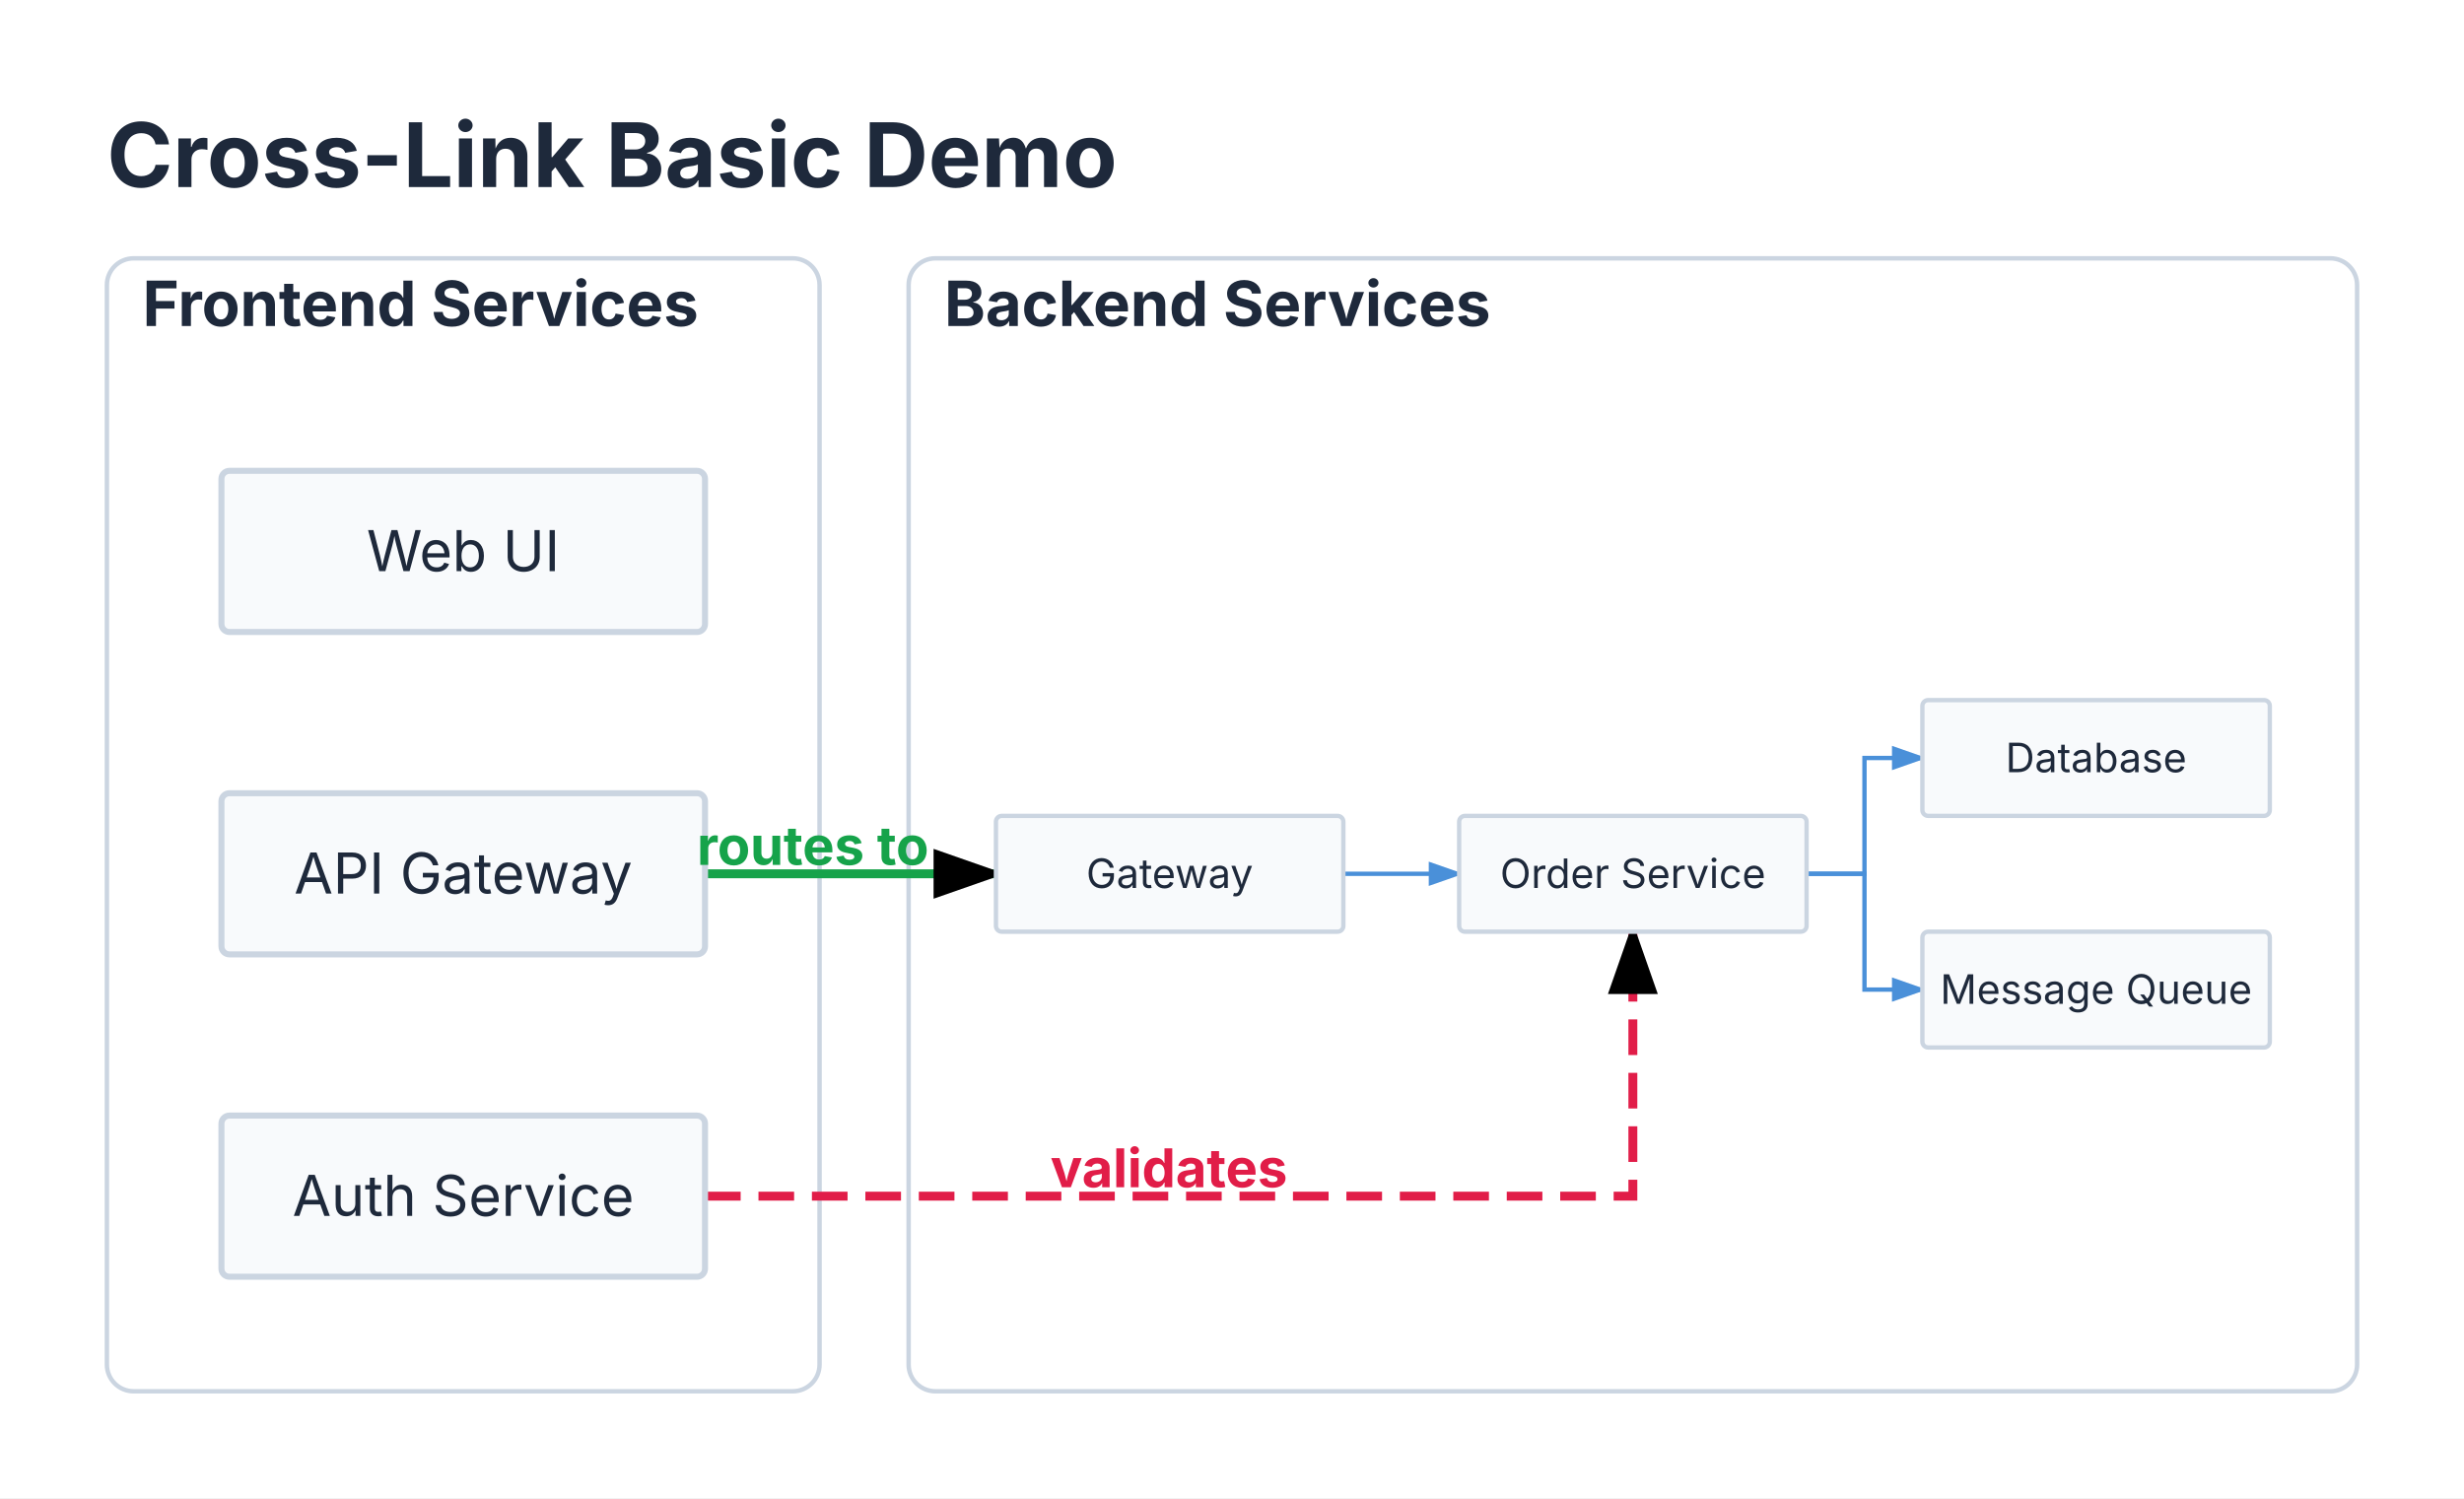
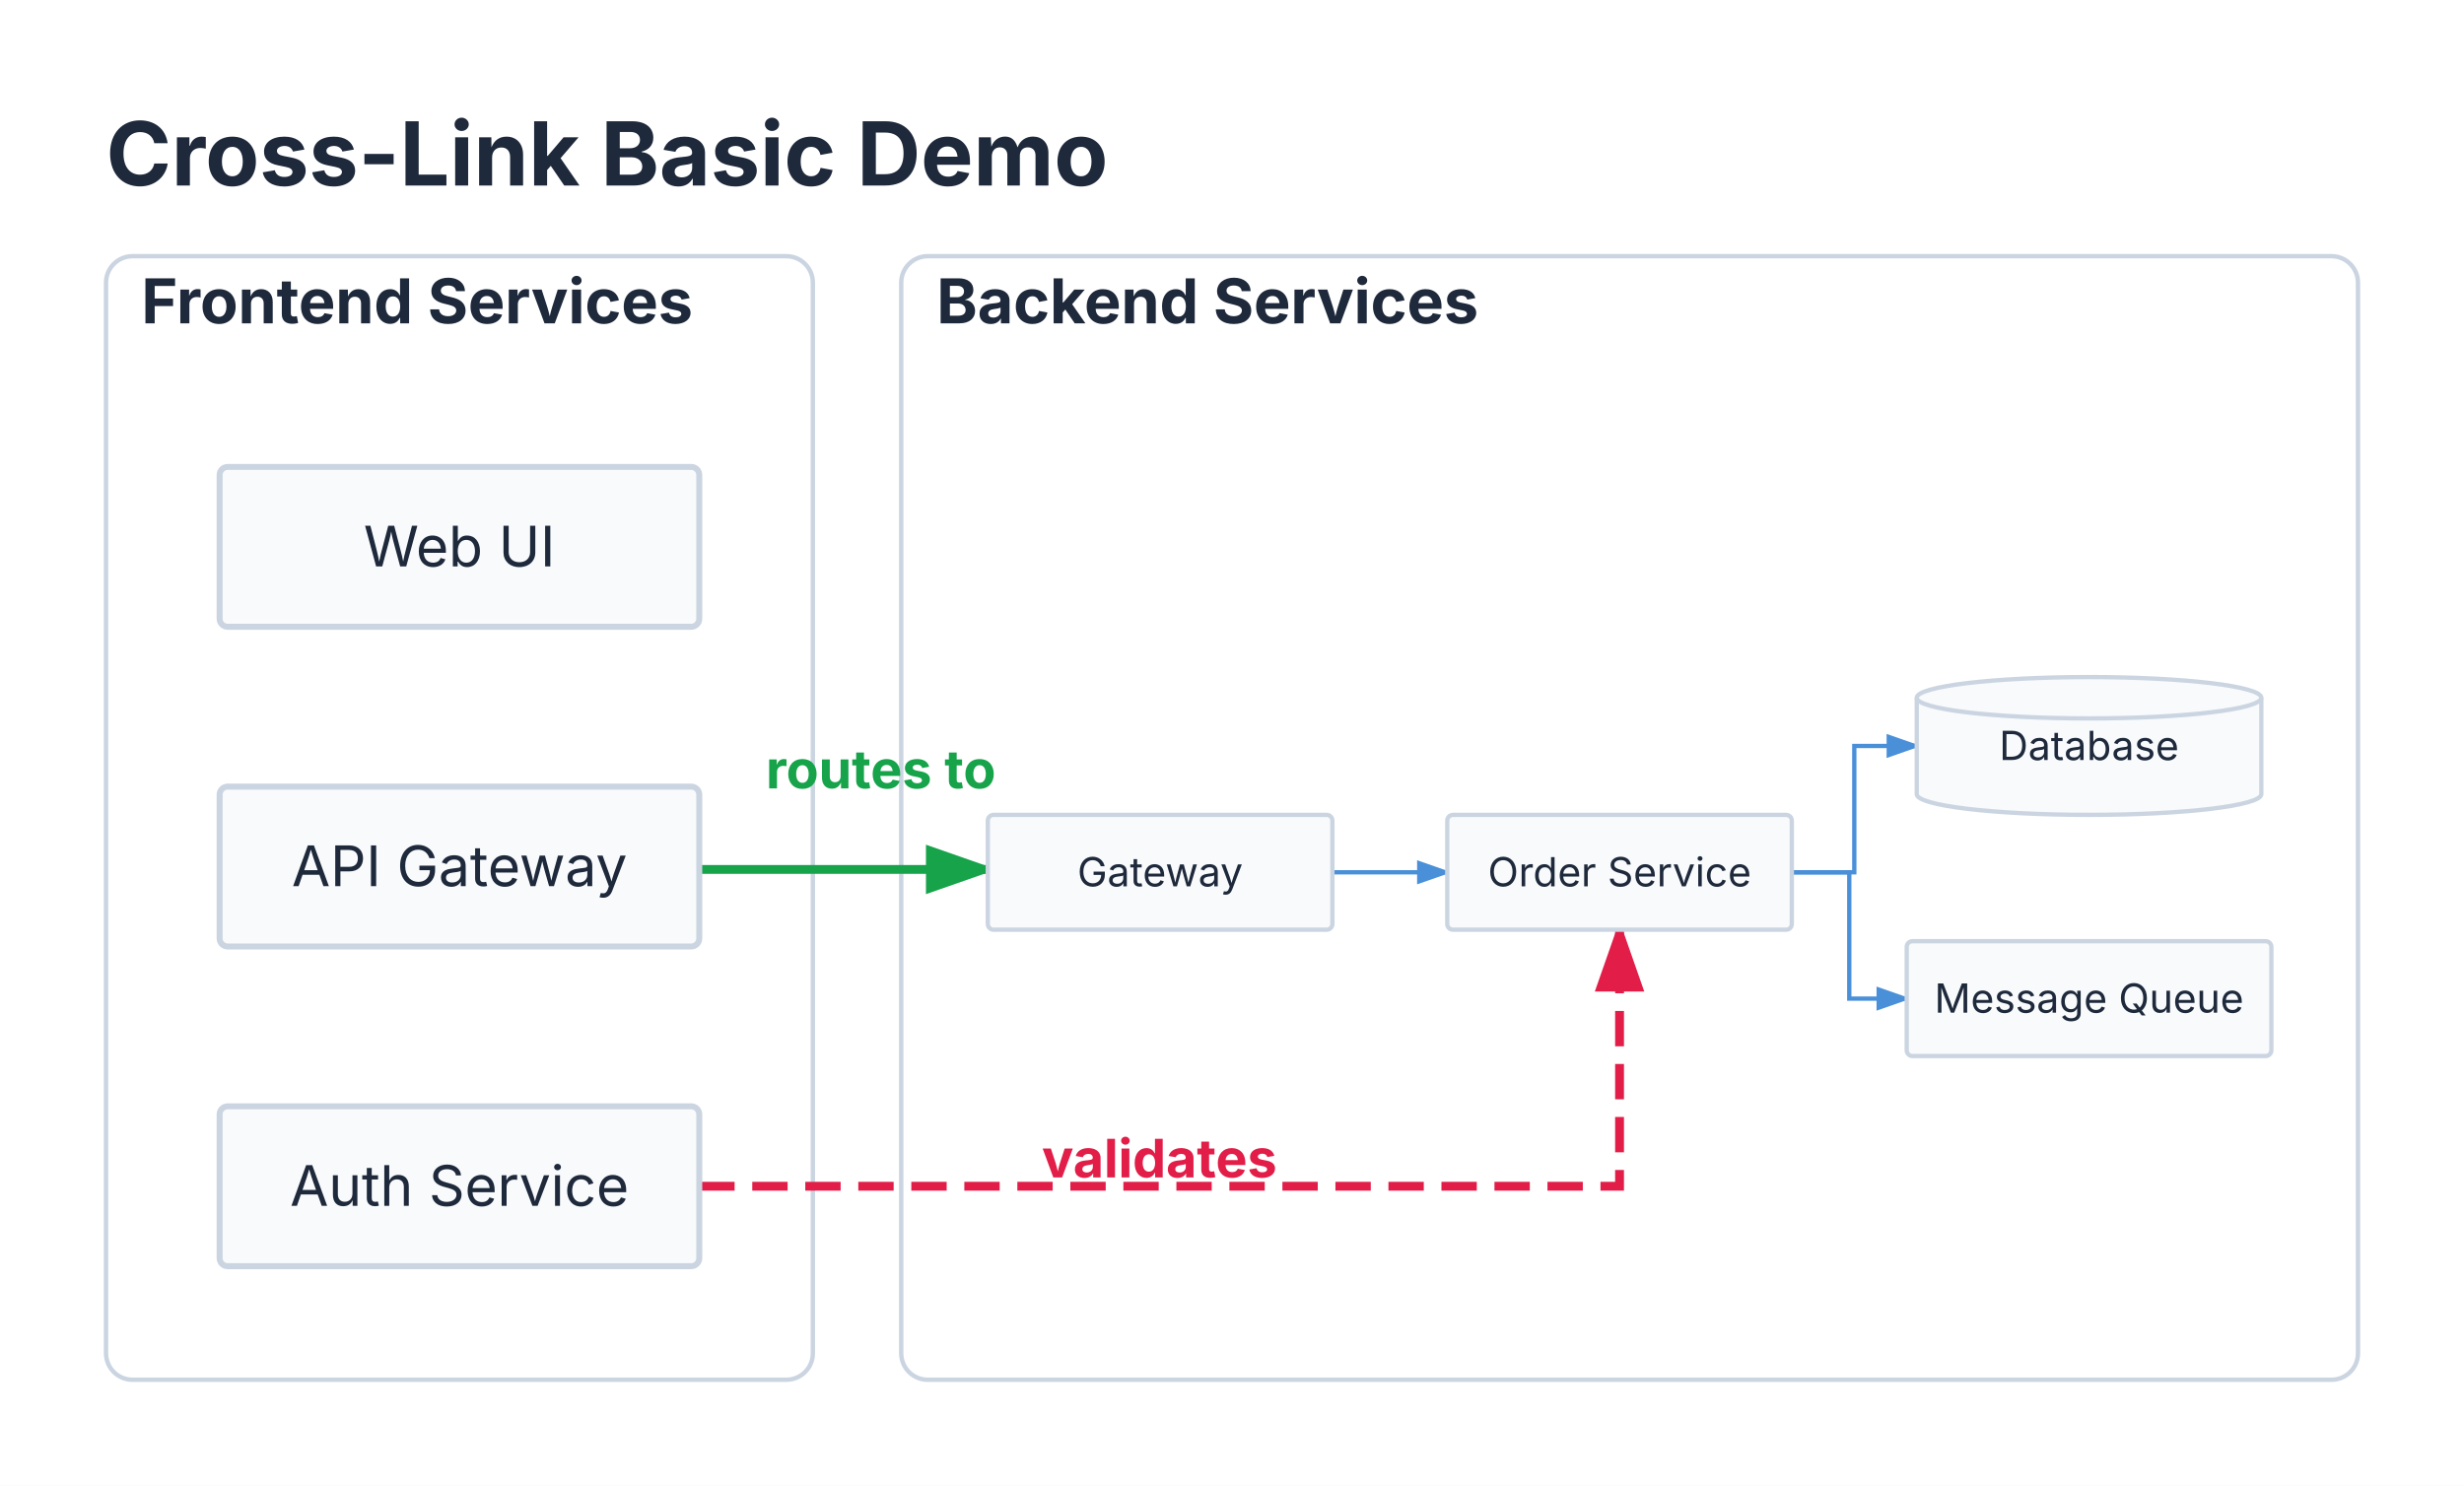
- <svg xmlns="http://www.w3.org/2000/svg" viewBox="0 0 553.2 336.381" width="553.2" height="336.381">
+ <svg xmlns="http://www.w3.org/2000/svg" viewBox="0 0 557.75 336.381" width="557.75" height="336.381">
  <defs>
    <marker id="triton-arrow" markerWidth="8" markerHeight="5.6" refX="7" refY="2.8" orient="auto">
      <polygon points="0 0, 8 2.8, 0 5.6" fill="#4A90D9" />
    </marker>
-     <marker id="triton-crosslink-arrow" markerWidth="8" markerHeight="5.6" refX="7" refY="2.8" orient="auto">
-       <polygon points="0 0, 8 2.8, 0 5.6" fill="currentColor" />
+     <marker id="triton-crosslink-arrow-16a34a" markerWidth="8" markerHeight="5.6" refX="7" refY="2.8" orient="auto">
+       <polygon points="0 0, 8 2.8, 0 5.6" fill="#16A34A" />
+     </marker>
+     <marker id="triton-crosslink-arrow-e11d48" markerWidth="8" markerHeight="5.6" refX="7" refY="2.8" orient="auto">
+       <polygon points="0 0, 8 2.8, 0 5.6" fill="#E11D48" />
    </marker>
  </defs>
-   <rect x="0" y="0" width="553.2" height="336.381" fill="#FFFFFF" />
+   <rect x="0" y="0" width="557.75" height="336.381" fill="#FFFFFF" />
  <text x="24" y="42" font-size="20" font-family="Inter, system-ui, -apple-system, sans-serif" fill="#1E293B" font-weight="bold">Cross-Link Basic Demo</text>
  <rect x="24" y="58" width="160" height="254.381" fill="#FFFFFF" stroke="#CBD5E1" stroke-width="1" rx="6" />
-   <rect x="204" y="58" width="325.2" height="254.381" fill="#FFFFFF" stroke="#CBD5E1" stroke-width="1" rx="6" />
-   <path d="M 158.286 196.19 L 223.6 196.19" stroke="#16A34A" stroke-width="2" fill="none" marker-end="url(#triton-crosslink-arrow)" />
-   <path d="M 158.286 268.571 L 366.6 268.571 L 366.6 209.19" stroke="#E11D48" stroke-width="2" fill="none" stroke-dasharray="8 4" marker-end="url(#triton-crosslink-arrow)">
+   <rect x="204" y="58" width="329.75" height="254.381" fill="#FFFFFF" stroke="#CBD5E1" stroke-width="1" rx="6" />
+   <path d="M 158.286 196.84 L 223.6 196.84" stroke="#16A34A" stroke-width="2" fill="none" marker-end="url(#triton-crosslink-arrow-16a34a)" />
+   <path d="M 158.286 268.571 L 366.6 268.571 L 366.6 210.49" stroke="#E11D48" stroke-width="2" fill="none" stroke-dasharray="8 4" marker-end="url(#triton-crosslink-arrow-e11d48)">
    <animate attributeName="stroke-dashoffset" from="0" to="-12" dur="0.8s" repeatCount="indefinite" />
  </path>
  <text x="32" y="73.2" font-size="14" font-family="Inter, system-ui, -apple-system, sans-serif" fill="#1E293B" text-anchor="start" font-weight="bold">Frontend Services</text>
  <g transform="translate(28, 84) scale(0.9047619)">
    <g id="ui">
      <rect x="24" y="24" width="120" height="40" fill="#F8FAFC" stroke="#CBD5E1" stroke-width="1.5" rx="2" />
      <text x="84" y="48.9" font-size="14" font-family="Inter, system-ui, -apple-system, sans-serif" fill="#1E293B" text-anchor="middle">Web UI</text>
    </g>
    <g id="gateway">
      <rect x="24" y="104" width="120" height="40" fill="#F8FAFC" stroke="#CBD5E1" stroke-width="1.5" rx="2" />
      <text x="84" y="128.9" font-size="14" font-family="Inter, system-ui, -apple-system, sans-serif" fill="#1E293B" text-anchor="middle">API Gateway</text>
    </g>
    <g id="auth">
      <rect x="24" y="184" width="120" height="40" fill="#F8FAFC" stroke="#CBD5E1" stroke-width="1.5" rx="2" />
      <text x="84" y="208.9" font-size="14" font-family="Inter, system-ui, -apple-system, sans-serif" fill="#1E293B" text-anchor="middle">Auth Service</text>
    </g>
  </g>
  <text x="212" y="73.2" font-size="14" font-family="Inter, system-ui, -apple-system, sans-serif" fill="#1E293B" text-anchor="start" font-weight="bold">Backend Services</text>
-   <g transform="translate(208, 141.5905) scale(0.65)">
-     <path d="M 144 84 L 184 84" stroke="#4A90D9" stroke-width="1.5" fill="none" marker-end="url(#triton-arrow)" />
-     <path d="M 304 84 L 324 84 L 324 44 L 344 44" stroke="#4A90D9" stroke-width="1.5" fill="none" marker-end="url(#triton-arrow)" />
-     <path d="M 304 84 L 324 84 L 324 124 L 344 124" stroke="#4A90D9" stroke-width="1.5" fill="none" marker-end="url(#triton-arrow)" />
+   <g transform="translate(208, 137.6905) scale(0.65)">
+     <path d="M 144 92 L 184 92" stroke="#4A90D9" stroke-width="1.5" fill="none" marker-end="url(#triton-arrow)" />
+     <path d="M 304 92 L 325.75 92 L 325.75 48 L 347.5 48" stroke="#4A90D9" stroke-width="1.5" fill="none" marker-end="url(#triton-arrow)" />
+     <path d="M 304 92 L 324 92 L 324 136 L 344 136" stroke="#4A90D9" stroke-width="1.5" fill="none" marker-end="url(#triton-arrow)" />
    <g id="gateway">
-       <rect x="24" y="64" width="120" height="40" fill="#F8FAFC" stroke="#CBD5E1" stroke-width="1.5" rx="2" />
-       <text x="84" y="88.9" font-size="14" font-family="Inter, system-ui, -apple-system, sans-serif" fill="#1E293B" text-anchor="middle">Gateway</text>
+       <rect x="24" y="72" width="120" height="40" fill="#F8FAFC" stroke="#CBD5E1" stroke-width="1.5" rx="2" />
+       <text x="84" y="96.9" font-size="14" font-family="Inter, system-ui, -apple-system, sans-serif" fill="#1E293B" text-anchor="middle">Gateway</text>
    </g>
    <g id="orders">
-       <rect x="184" y="64" width="120" height="40" fill="#F8FAFC" stroke="#CBD5E1" stroke-width="1.5" rx="2" />
-       <text x="244" y="88.9" font-size="14" font-family="Inter, system-ui, -apple-system, sans-serif" fill="#1E293B" text-anchor="middle">Order Service</text>
+       <rect x="184" y="72" width="120" height="40" fill="#F8FAFC" stroke="#CBD5E1" stroke-width="1.5" rx="2" />
+       <text x="244" y="96.9" font-size="14" font-family="Inter, system-ui, -apple-system, sans-serif" fill="#1E293B" text-anchor="middle">Order Service</text>
    </g>
    <g id="db">
-       <rect x="344" y="24" width="120" height="40" fill="#F8FAFC" stroke="#CBD5E1" stroke-width="1.5" rx="2" />
-       <text x="404" y="48.9" font-size="14" font-family="Inter, system-ui, -apple-system, sans-serif" fill="#1E293B" text-anchor="middle">Database</text>
+       <path d="M 347.5 31.2 A 60 7.2 0 0 1 467.5 31.2 L 467.5 64.8 A 60 7.2 0 0 1 347.5 64.8 Z" stroke="#CBD5E1" stroke-width="1.5" fill="#F8FAFC" />
+       <path d="M 347.5 31.2 A 60 7.2 0 0 0 467.5 31.2" stroke="#CBD5E1" stroke-width="1.5" fill="none" />
+       <text x="407.5" y="52.9" font-size="14" font-family="Inter, system-ui, -apple-system, sans-serif" fill="#1E293B" text-anchor="middle">Database</text>
    </g>
    <g id="queue">
-       <rect x="344" y="104" width="120" height="40" fill="#F8FAFC" stroke="#CBD5E1" stroke-width="1.5" rx="2" />
-       <text x="404" y="128.9" font-size="14" font-family="Inter, system-ui, -apple-system, sans-serif" fill="#1E293B" text-anchor="middle">Message Queue</text>
+       <rect x="344" y="116" width="127" height="40" fill="#F8FAFC" stroke="#CBD5E1" stroke-width="1.5" rx="2" />
+       <text x="407.5" y="140.9" font-size="14" font-family="Inter, system-ui, -apple-system, sans-serif" fill="#1E293B" text-anchor="middle">Message Queue</text>
    </g>
  </g>
-   <text x="182.5" y="194.19" font-size="12" font-family="Inter, system-ui, -apple-system, sans-serif" fill="#16A34A" text-anchor="middle" font-weight="bold">routes to</text>
+   <text x="199.386" y="178.49" font-size="12" font-family="Inter, system-ui, -apple-system, sans-serif" fill="#16A34A" text-anchor="middle" font-weight="bold">routes to</text>
  <text x="262.443" y="266.571" font-size="12" font-family="Inter, system-ui, -apple-system, sans-serif" fill="#E11D48" text-anchor="middle" font-weight="bold">validates</text>
</svg>
